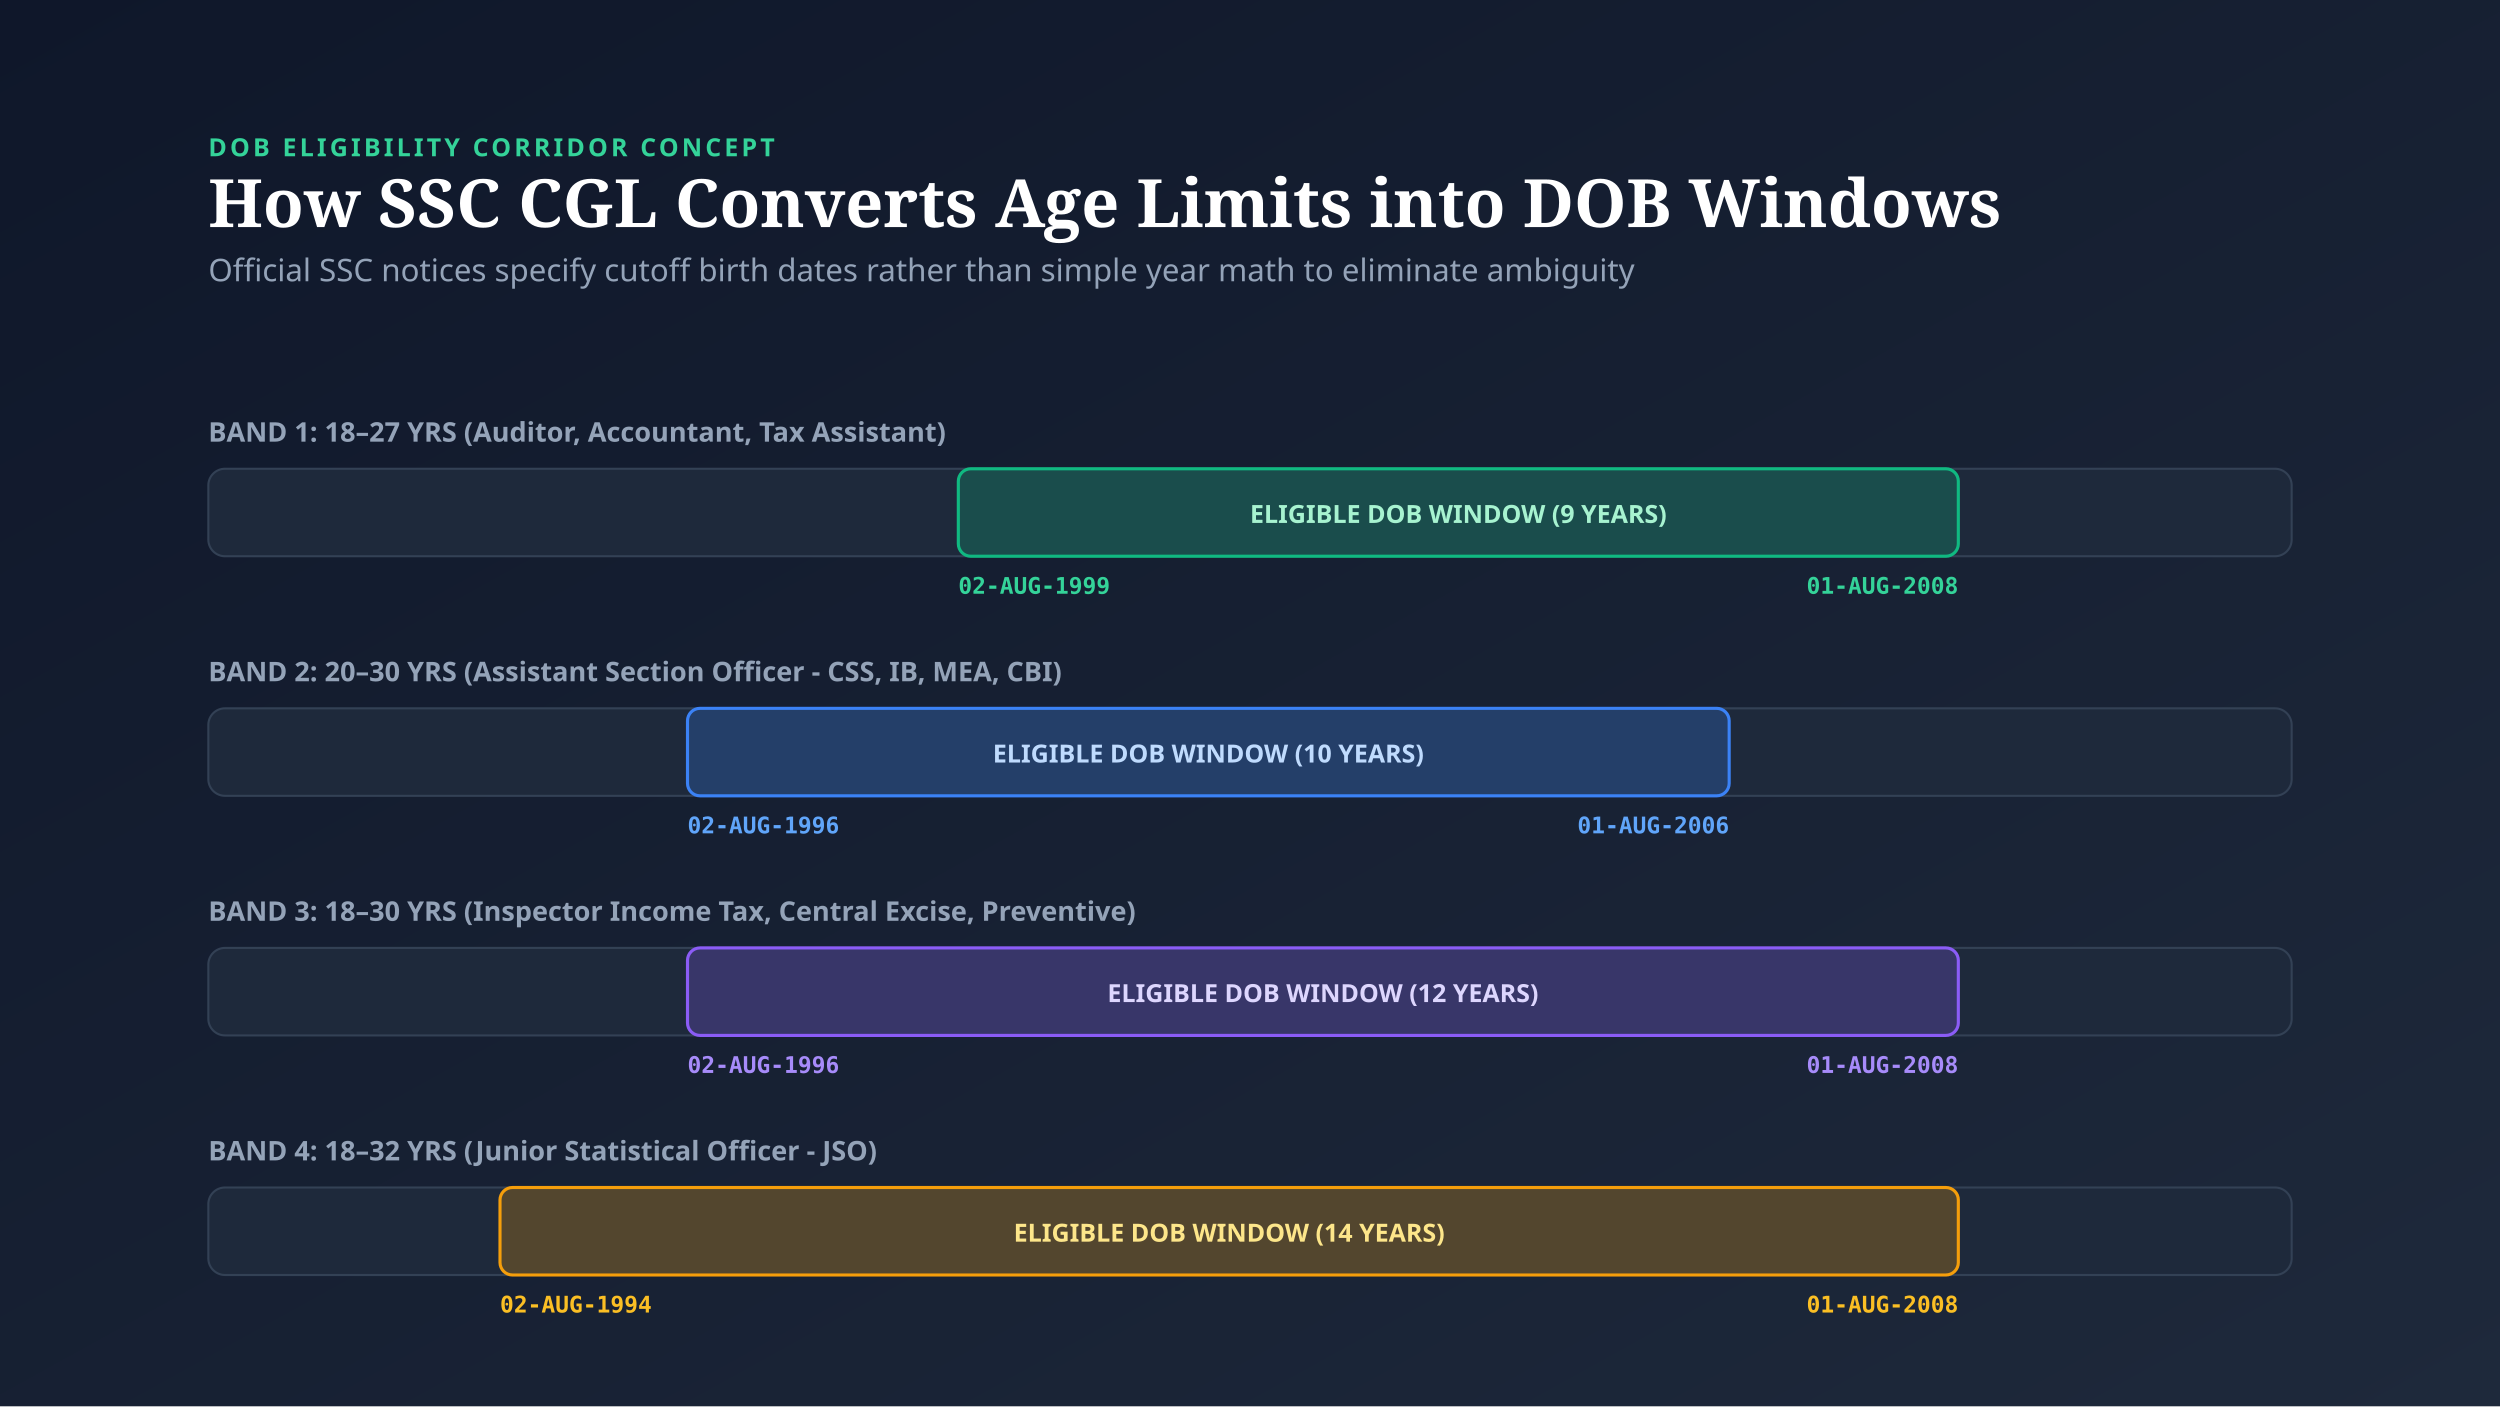
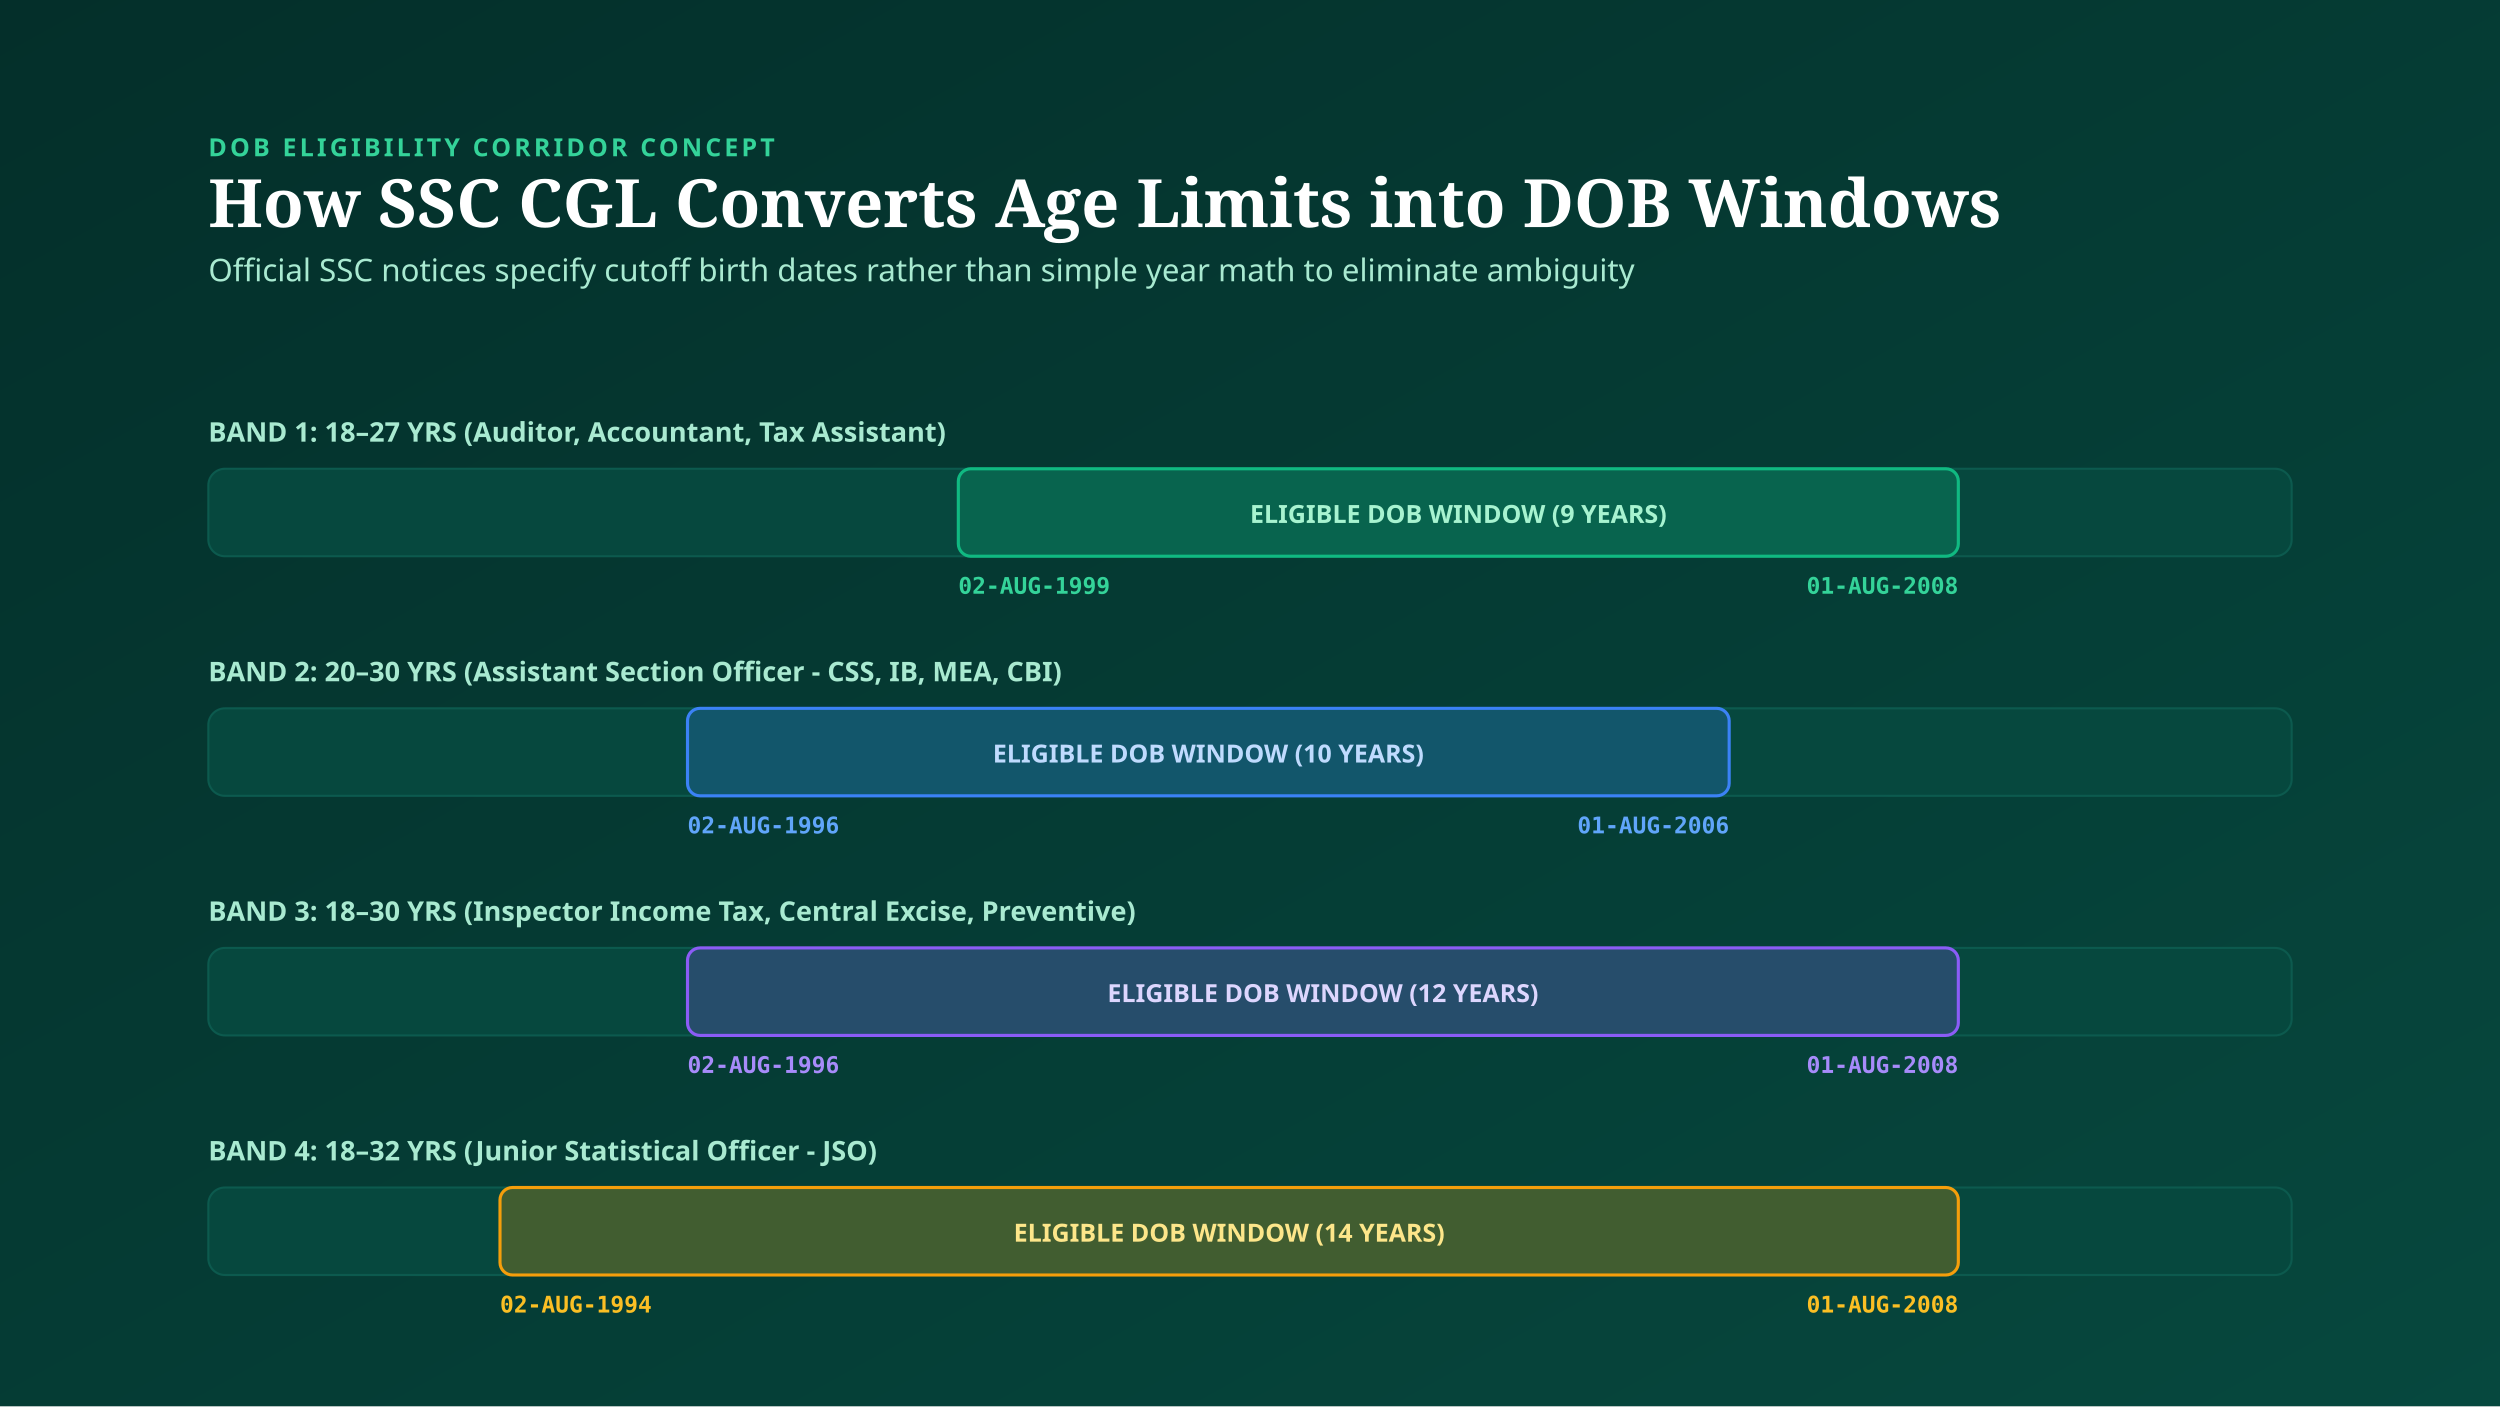
<svg xmlns="http://www.w3.org/2000/svg" viewBox="0 0 1200 675" width="1200" height="675">
  <defs>
    <linearGradient id="winBg" x1="0%" y1="0%" x2="100%" y2="100%">
-       <stop offset="0%" stop-color="#0F172A" />
-       <stop offset="100%" stop-color="#1E293B" />
+       <stop offset="0%" stop-color="#042F2A" />
+       <stop offset="100%" stop-color="#06483E" />
    </linearGradient>
    <linearGradient id="corridorGrad" x1="0%" y1="0%" x2="100%" y2="0%">
      <stop offset="0%" stop-color="#059669" stop-opacity="0.15" />
      <stop offset="50%" stop-color="#10B981" stop-opacity="0.35" />
      <stop offset="100%" stop-color="#059669" stop-opacity="0.15" />
    </linearGradient>
    <filter id="glow" x="-10%" y="-10%" width="120%" height="120%">
      <feGaussianBlur stdDeviation="8" result="blur" />
      <feComposite in="SourceGraphic" in2="blur" operator="over" />
    </filter>
  </defs>
  <rect width="1200" height="675" fill="url(#winBg)" />
  <g transform="translate(100, 75)">
    <text x="0" y="0" font-family="system-ui, sans-serif" font-size="12" font-weight="700" fill="#34D399" letter-spacing="1.5">DOB ELIGIBILITY CORRIDOR CONCEPT</text>
    <text x="0" y="34" font-family="'Fraunces', Georgia, serif" font-size="32" font-weight="700" fill="#FFFFFF">How SSC CGL Converts Age Limits into DOB Windows</text>
-     <text x="0" y="60" font-family="system-ui, sans-serif" font-size="15" fill="#94A3B8">Official SSC notices specify cutoff birth dates rather than simple year math to eliminate ambiguity</text>
+     <text x="0" y="60" font-family="system-ui, sans-serif" font-size="15" fill="#A9EAD1">Official SSC notices specify cutoff birth dates rather than simple year math to eliminate ambiguity</text>
  </g>
  <g transform="translate(100, 190)">
-     <text x="0" y="22" font-family="system-ui, sans-serif" font-size="13" font-weight="700" fill="#94A3B8">BAND 1: 18–27 YRS (Auditor, Accountant, Tax Assistant)</text>
-     <rect x="0" y="35" width="1000" height="42" rx="8" fill="#1E293B" stroke="#334155" stroke-width="1" />
+     <text x="0" y="22" font-family="system-ui, sans-serif" font-size="13" font-weight="700" fill="#A9EAD1">BAND 1: 18–27 YRS (Auditor, Accountant, Tax Assistant)</text>
+     <rect x="0" y="35" width="1000" height="42" rx="8" fill="#06483E" stroke="#0C5A4E" stroke-width="1" />
    <rect x="360" y="35" width="480" height="42" rx="6" fill="#10B981" fill-opacity="0.25" stroke="#10B981" stroke-width="1.5" />
    <text x="360" y="95" font-family="monospace" font-size="11" font-weight="700" fill="#34D399">02-AUG-1999</text>
    <text x="840" y="95" font-family="monospace" font-size="11" font-weight="700" fill="#34D399" text-anchor="end">01-AUG-2008</text>
    <text x="600" y="61" font-family="system-ui, sans-serif" font-size="12" font-weight="700" fill="#A7F3D0" text-anchor="middle">ELIGIBLE DOB WINDOW (9 YEARS)</text>
  </g>
  <g transform="translate(100, 305)">
-     <text x="0" y="22" font-family="system-ui, sans-serif" font-size="13" font-weight="700" fill="#94A3B8">BAND 2: 20–30 YRS (Assistant Section Officer - CSS, IB, MEA, CBI)</text>
-     <rect x="0" y="35" width="1000" height="42" rx="8" fill="#1E293B" stroke="#334155" stroke-width="1" />
+     <text x="0" y="22" font-family="system-ui, sans-serif" font-size="13" font-weight="700" fill="#A9EAD1">BAND 2: 20–30 YRS (Assistant Section Officer - CSS, IB, MEA, CBI)</text>
+     <rect x="0" y="35" width="1000" height="42" rx="8" fill="#06483E" stroke="#0C5A4E" stroke-width="1" />
    <rect x="230" y="35" width="500" height="42" rx="6" fill="#3B82F6" fill-opacity="0.25" stroke="#3B82F6" stroke-width="1.5" />
    <text x="230" y="95" font-family="monospace" font-size="11" font-weight="700" fill="#60A5FA">02-AUG-1996</text>
    <text x="730" y="95" font-family="monospace" font-size="11" font-weight="700" fill="#60A5FA" text-anchor="end">01-AUG-2006</text>
    <text x="480" y="61" font-family="system-ui, sans-serif" font-size="12" font-weight="700" fill="#BFDBFE" text-anchor="middle">ELIGIBLE DOB WINDOW (10 YEARS)</text>
  </g>
  <g transform="translate(100, 420)">
-     <text x="0" y="22" font-family="system-ui, sans-serif" font-size="13" font-weight="700" fill="#94A3B8">BAND 3: 18–30 YRS (Inspector Income Tax, Central Excise, Preventive)</text>
-     <rect x="0" y="35" width="1000" height="42" rx="8" fill="#1E293B" stroke="#334155" stroke-width="1" />
+     <text x="0" y="22" font-family="system-ui, sans-serif" font-size="13" font-weight="700" fill="#A9EAD1">BAND 3: 18–30 YRS (Inspector Income Tax, Central Excise, Preventive)</text>
+     <rect x="0" y="35" width="1000" height="42" rx="8" fill="#06483E" stroke="#0C5A4E" stroke-width="1" />
    <rect x="230" y="35" width="610" height="42" rx="6" fill="#8B5CF6" fill-opacity="0.25" stroke="#8B5CF6" stroke-width="1.5" />
    <text x="230" y="95" font-family="monospace" font-size="11" font-weight="700" fill="#A78BFA">02-AUG-1996</text>
    <text x="840" y="95" font-family="monospace" font-size="11" font-weight="700" fill="#A78BFA" text-anchor="end">01-AUG-2008</text>
    <text x="535" y="61" font-family="system-ui, sans-serif" font-size="12" font-weight="700" fill="#DDD6FE" text-anchor="middle">ELIGIBLE DOB WINDOW (12 YEARS)</text>
  </g>
  <g transform="translate(100, 535)">
-     <text x="0" y="22" font-family="system-ui, sans-serif" font-size="13" font-weight="700" fill="#94A3B8">BAND 4: 18–32 YRS (Junior Statistical Officer - JSO)</text>
-     <rect x="0" y="35" width="1000" height="42" rx="8" fill="#1E293B" stroke="#334155" stroke-width="1" />
+     <text x="0" y="22" font-family="system-ui, sans-serif" font-size="13" font-weight="700" fill="#A9EAD1">BAND 4: 18–32 YRS (Junior Statistical Officer - JSO)</text>
+     <rect x="0" y="35" width="1000" height="42" rx="8" fill="#06483E" stroke="#0C5A4E" stroke-width="1" />
    <rect x="140" y="35" width="700" height="42" rx="6" fill="#F59E0B" fill-opacity="0.25" stroke="#F59E0B" stroke-width="1.5" />
    <text x="140" y="95" font-family="monospace" font-size="11" font-weight="700" fill="#FBBF24">02-AUG-1994</text>
    <text x="840" y="95" font-family="monospace" font-size="11" font-weight="700" fill="#FBBF24" text-anchor="end">01-AUG-2008</text>
    <text x="490" y="61" font-family="system-ui, sans-serif" font-size="12" font-weight="700" fill="#FDE68A" text-anchor="middle">ELIGIBLE DOB WINDOW (14 YEARS)</text>
  </g>
</svg>
